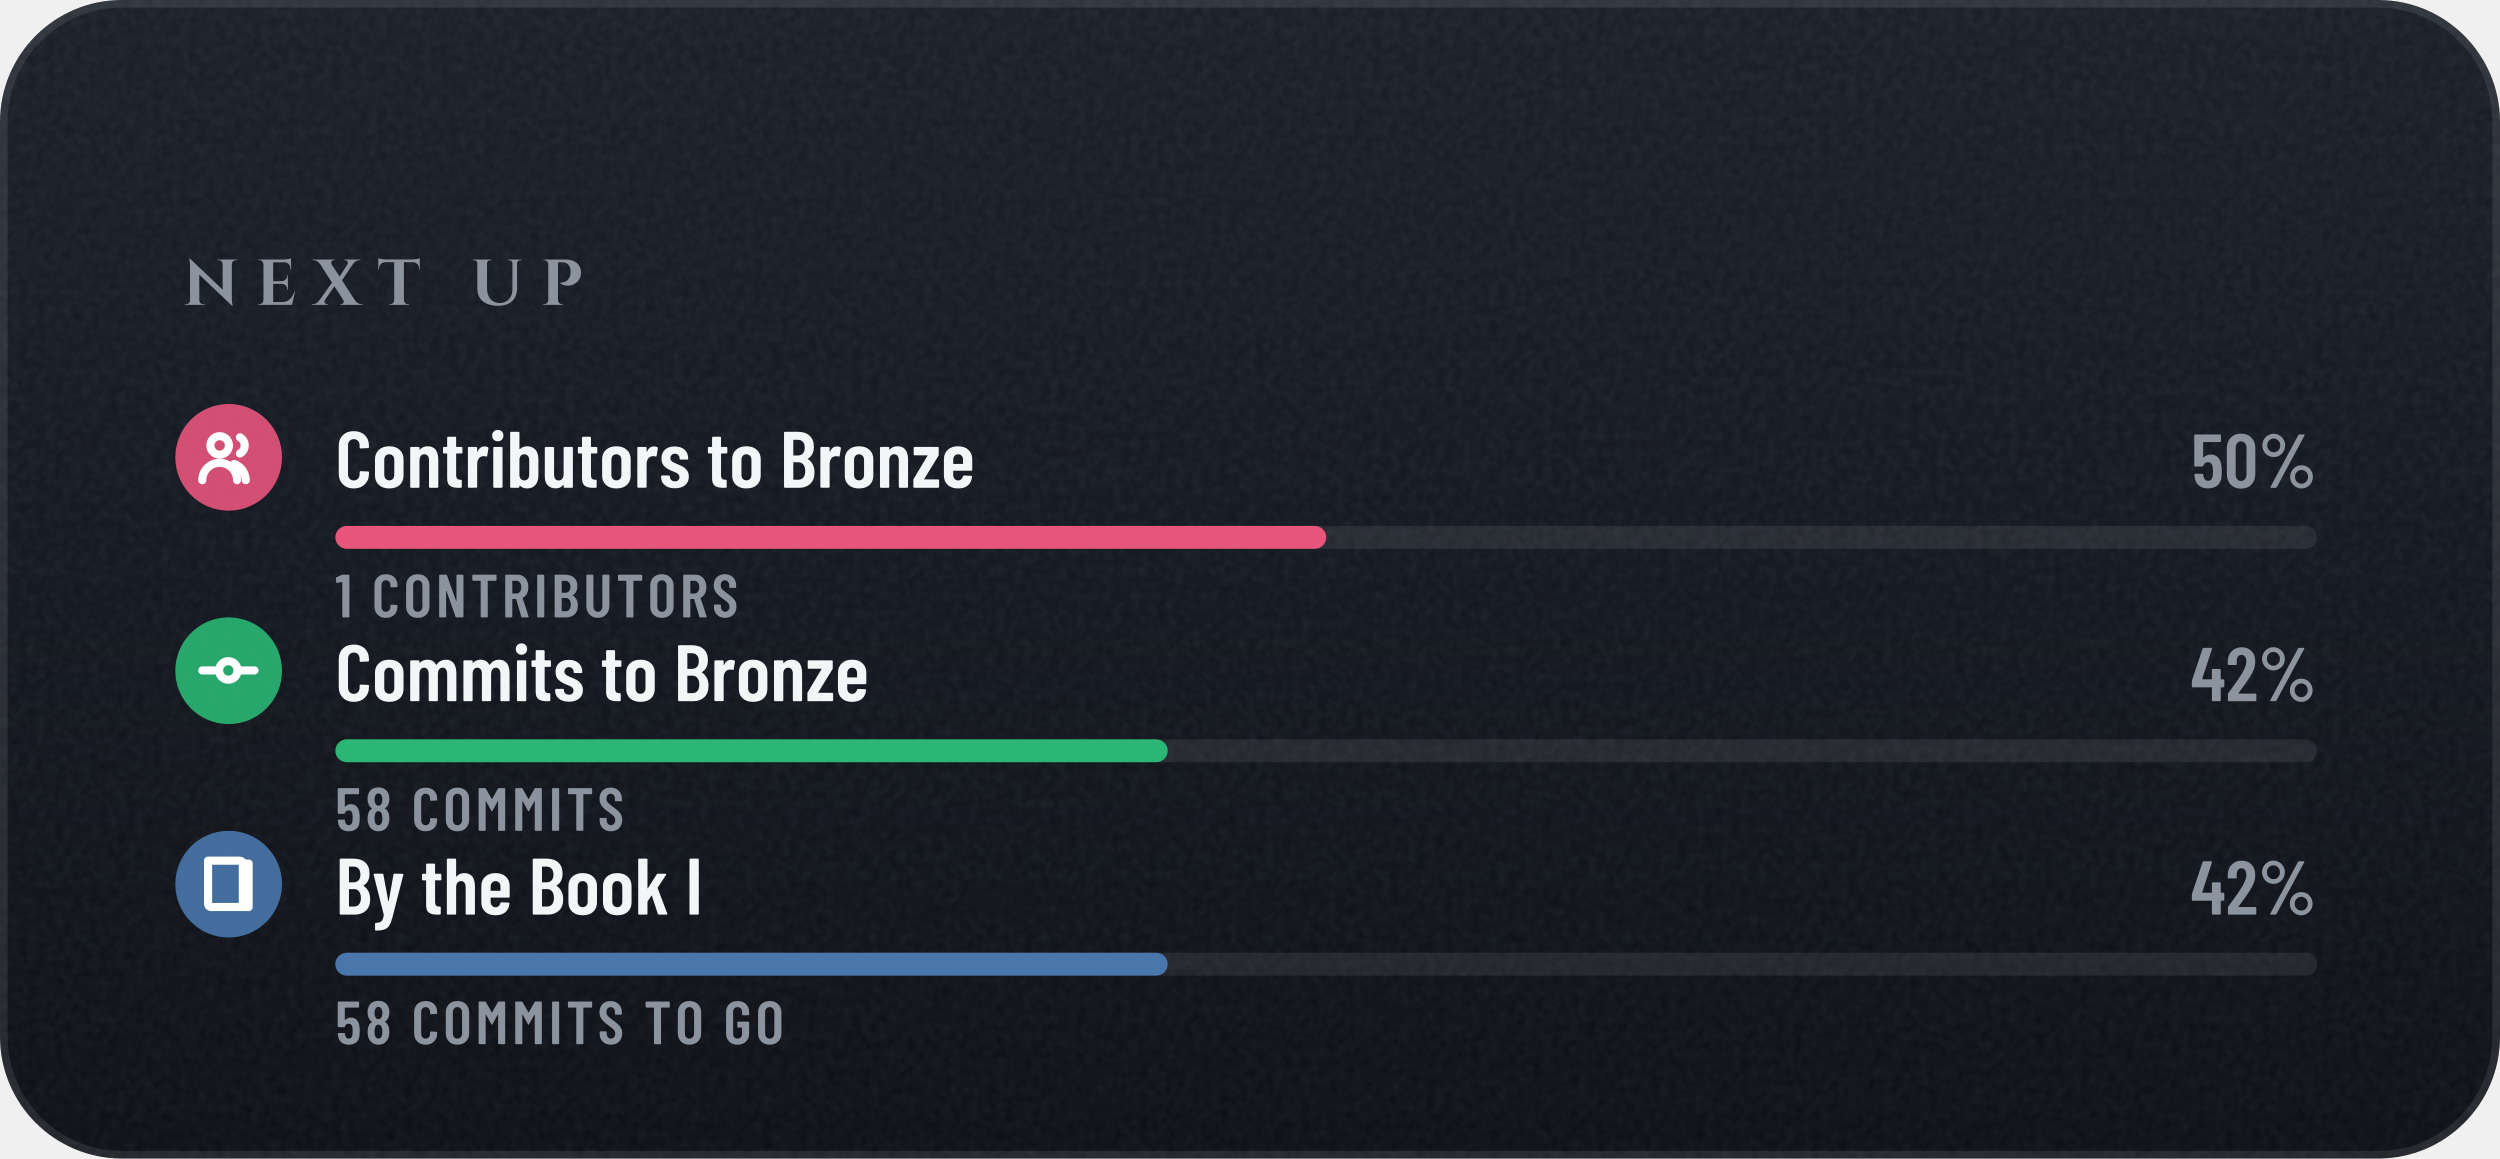
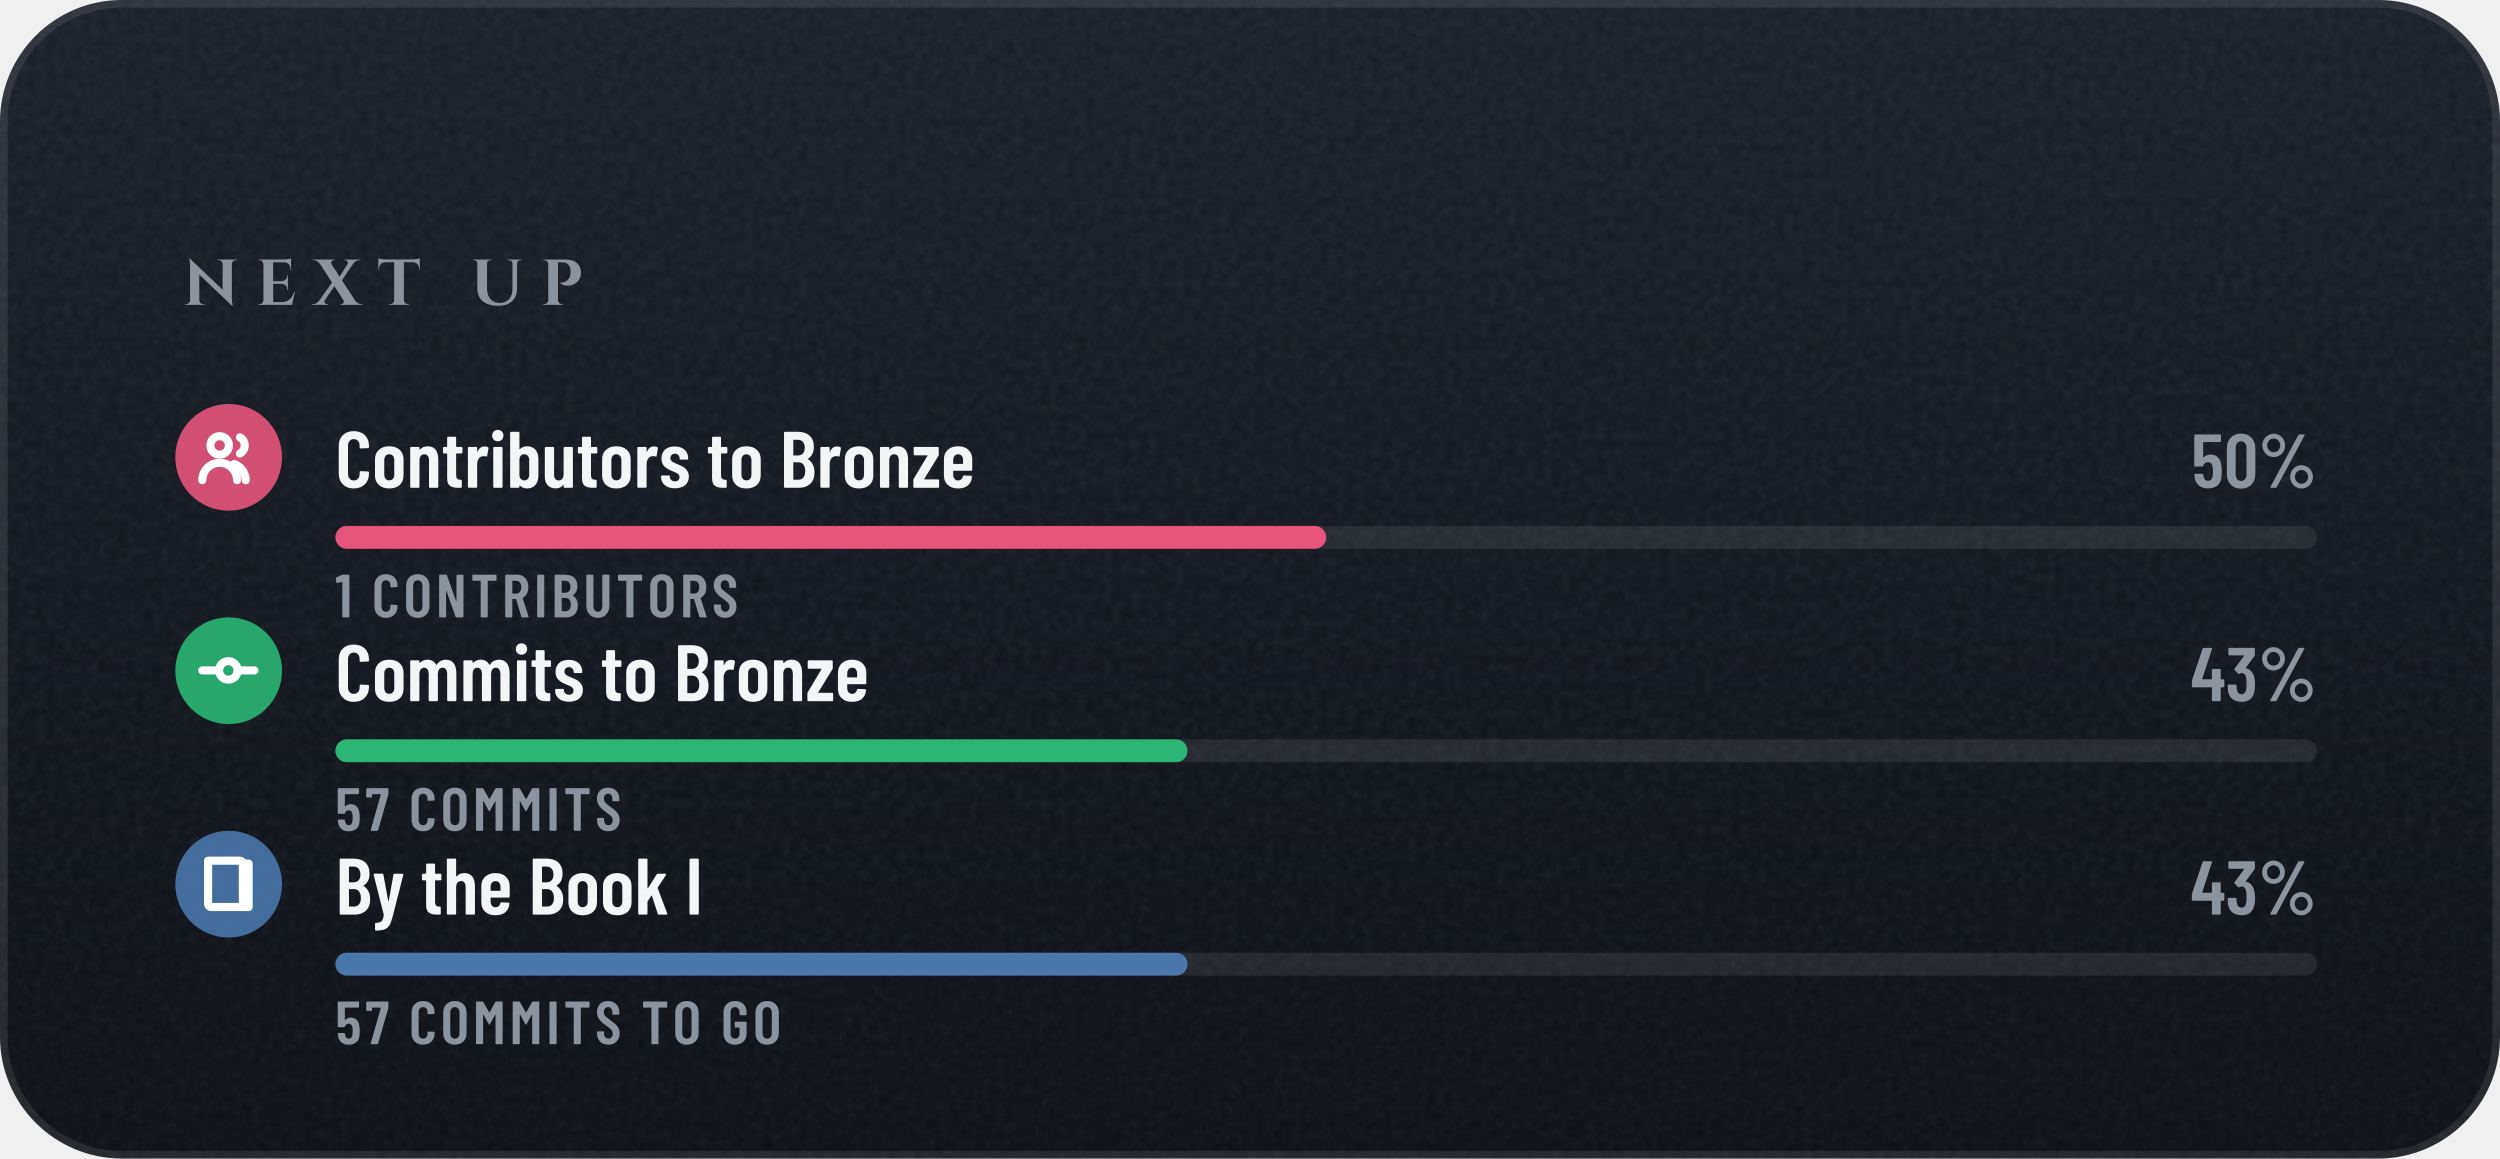
- <svg xmlns="http://www.w3.org/2000/svg" width="328" height="152" viewBox="0 0 328 152" role="img" aria-label="Next up: Contributors to Bronze 50%, Commits to Bronze 42%, By the Book I 42%">
+ <svg xmlns="http://www.w3.org/2000/svg" width="328" height="152" viewBox="0 0 328 152" role="img" aria-label="Next up: Contributors to Bronze 50%, Commits to Bronze 43%, By the Book I 43%">
  <defs>
    <linearGradient id="bg" x1="0" y1="0" x2="0" y2="1">
      <stop offset="0" stop-color="#171C26" />
      <stop offset="1" stop-color="#0A0D13" />
    </linearGradient>
    <clipPath id="card">
      <rect width="328" height="152" rx="16" />
    </clipPath>
    <filter id="grain" x="0" y="0" width="100%" height="100%">
      <feTurbulence type="fractalNoise" baseFrequency=".85" numOctaves="2" stitchTiles="stitch" />
      <feColorMatrix values="0 0 0 0 1 0 0 0 0 1 0 0 0 0 1 0 0 0 .07 0" />
    </filter>
    <radialGradient id="glow" cx=".5" cy=".5" r=".5">
      <stop offset="0" stop-color="#5A626D" stop-opacity="0" />
      <stop offset="1" stop-color="#5A626D" stop-opacity="0" />
    </radialGradient>
    <linearGradient id="mh" x1="0" y1="0" x2="1" y2="0">
      <stop offset="0" stop-color="#252A32" />
      <stop offset="0.2" stop-color="#3A414B" />
      <stop offset="0.4" stop-color="#838B96" />
      <stop offset="0.54" stop-color="#5A626D" />
      <stop offset="0.78" stop-color="#3A414B" />
      <stop offset="1" stop-color="#252A32" />
    </linearGradient>
    <linearGradient id="md" x1="0" y1="0" x2="1" y2="1">
      <stop offset="0" stop-color="#252A32" />
      <stop offset="0.2" stop-color="#3A414B" />
      <stop offset="0.4" stop-color="#838B96" />
      <stop offset="0.54" stop-color="#5A626D" />
      <stop offset="0.78" stop-color="#3A414B" />
      <stop offset="1" stop-color="#252A32" />
    </linearGradient>
    <linearGradient id="mdr" x1="1" y1="1" x2="0" y2="0">
      <stop offset="0" stop-color="#252A32" />
      <stop offset="0.2" stop-color="#3A414B" />
      <stop offset="0.4" stop-color="#838B96" />
      <stop offset="0.54" stop-color="#5A626D" />
      <stop offset="0.78" stop-color="#3A414B" />
      <stop offset="1" stop-color="#252A32" />
    </linearGradient>
    <linearGradient id="dia" x1="0" y1="0" x2="1" y2="0">
      <stop offset="0" stop-color="#6CCBFF" />
      <stop offset=".5" stop-color="#C4B2FF" />
      <stop offset="1" stop-color="#F29BDD" />
    </linearGradient>
    <linearGradient id="pb" x1="0" y1="0" x2="1" y2="0">
      <stop offset="0" stop-color="#8F5125" />
      <stop offset="1" stop-color="#F5C69A" />
    </linearGradient>
    <linearGradient id="shg" x1="0" y1="0" x2="1" y2="0">
      <stop offset="0" stop-color="#FFFFFF" stop-opacity="0" />
      <stop offset=".5" stop-color="#FFFFFF" stop-opacity=".6" />
      <stop offset="1" stop-color="#FFFFFF" stop-opacity="0" />
    </linearGradient>
  </defs>
  <g clip-path="url(#card)">
    <rect width="328" height="152" fill="url(#bg)" />
    <rect width="328" height="152" filter="url(#grain)" />
  </g>
  <rect x=".5" y=".5" width="327" height="151" rx="15.5" fill="none" stroke="#FFFFFF" stroke-opacity=".09" />
  <g transform="translate(24 40) scale(0.0085 -0.0085)" fill="#8B949E">
    <use href="#s78" x="0" />
    <use href="#s69" x="1124" />
    <use href="#s88" x="2015" />
    <use href="#s84" x="3002" />
    <use href="#s85" x="4437" />
    <use href="#s80" x="5517" />
  </g>
  <circle cx="30" cy="60" r="7" fill="#E7557C" fill-opacity=".9" />
  <g transform="translate(25.4 55.4) scale(0.38)" fill="none" stroke="#FFFFFF" stroke-width="2.8" stroke-linecap="round" stroke-linejoin="round">
    <circle cx="9" cy="8" r="3.2" />
    <path d="M3 20a6 6 0 0 1 12 0M16 5.2a3.2 3.2 0 0 1 0 5.6M18 20a6 6 0 0 0-4-5.6" />
  </g>
  <g transform="translate(44 64) scale(0.0105 -0.0105)" fill="#F3F5F7">
    <use href="#m67" x="0" />
    <use href="#m111" x="457" />
    <use href="#m110" x="889" />
    <use href="#m116" x="1328" />
    <use href="#m114" x="1610" />
    <use href="#m105" x="1923" />
    <use href="#m98" x="2138" />
    <use href="#m117" x="2575" />
    <use href="#m116" x="3013" />
    <use href="#m111" x="3295" />
    <use href="#m114" x="3727" />
    <use href="#m115" x="4040" />
    <use href="#m116" x="4638" />
    <use href="#m111" x="4920" />
    <use href="#m66" x="5552" />
    <use href="#m114" x="6014" />
    <use href="#m111" x="6327" />
    <use href="#m110" x="6759" />
    <use href="#m122" x="7198" />
    <use href="#m101" x="7566" />
  </g>
  <g transform="translate(287.5 64) scale(0.01 -0.01)" fill="#8B949E">
    <use href="#m53" x="0" />
    <use href="#m48" x="428" />
    <use href="#m37" x="878" />
  </g>
  <rect x="44" y="69" width="260" height="3" rx="1.5" fill="#FFFFFF" fill-opacity=".08" />
  <rect x="44" y="69" width="130" height="3" rx="1.5" fill="#E7557C" />
  <g transform="translate(44 81) scale(0.008 -0.008)" fill="#8B949E">
    <use href="#m49" x="0" />
    <use href="#m67" x="599" />
    <use href="#m79" x="1118" />
    <use href="#m78" x="1648" />
    <use href="#m84" x="2218" />
    <use href="#m82" x="2732" />
    <use href="#m73" x="3256" />
    <use href="#m66" x="3542" />
    <use href="#m85" x="4066" />
    <use href="#m84" x="4607" />
    <use href="#m79" x="5122" />
    <use href="#m82" x="5651" />
    <use href="#m83" x="6174" />
  </g>
  <circle cx="30" cy="88" r="7" fill="#2BB675" fill-opacity=".9" />
  <g transform="translate(25.4 83.4) scale(0.38)" fill="none" stroke="#FFFFFF" stroke-width="2.8" stroke-linecap="round" stroke-linejoin="round">
    <circle cx="12" cy="12" r="3.2" />
    <path d="M3 12h5.8M15.2 12H21" />
  </g>
  <g transform="translate(44 92) scale(0.0105 -0.0105)" fill="#F3F5F7">
    <use href="#m67" x="0" />
    <use href="#m111" x="457" />
    <use href="#m109" x="889" />
    <use href="#m109" x="1554" />
    <use href="#m105" x="2219" />
    <use href="#m116" x="2434" />
    <use href="#m115" x="2716" />
    <use href="#m116" x="3314" />
    <use href="#m111" x="3596" />
    <use href="#m66" x="4228" />
    <use href="#m114" x="4690" />
    <use href="#m111" x="5003" />
    <use href="#m110" x="5435" />
    <use href="#m122" x="5874" />
    <use href="#m101" x="6242" />
  </g>
  <g transform="translate(287.4 92) scale(0.01 -0.01)" fill="#8B949E">
    <use href="#m52" x="0" />
-     <use href="#m50" x="459" />
-     <use href="#m37" x="884" />
+     <use href="#m51" x="459" />
+     <use href="#m37" x="885" />
  </g>
  <rect x="44" y="97" width="260" height="3" rx="1.5" fill="#FFFFFF" fill-opacity=".08" />
-   <rect x="44" y="97" width="109.2" height="3" rx="1.5" fill="#2BB675" />
+   <rect x="44" y="97" width="111.8" height="3" rx="1.5" fill="#2BB675" />
  <g transform="translate(44 109) scale(0.008 -0.008)" fill="#8B949E">
    <use href="#m53" x="0" />
-     <use href="#m56" x="490" />
-     <use href="#m67" x="1250" />
-     <use href="#m79" x="1769" />
-     <use href="#m77" x="2298" />
-     <use href="#m77" x="2899" />
-     <use href="#m73" x="3500" />
-     <use href="#m84" x="3786" />
-     <use href="#m83" x="4300" />
+     <use href="#m55" x="490" />
+     <use href="#m67" x="1208" />
+     <use href="#m79" x="1727" />
+     <use href="#m77" x="2256" />
+     <use href="#m77" x="2857" />
+     <use href="#m73" x="3458" />
+     <use href="#m84" x="3744" />
+     <use href="#m83" x="4258" />
  </g>
  <circle cx="30" cy="116" r="7" fill="#4977AB" fill-opacity=".9" />
  <g transform="translate(25.4 111.4) scale(0.38)" fill="none" stroke="#FFFFFF" stroke-width="2.8" stroke-linecap="round" stroke-linejoin="round">
    <path d="M5 4h11a1 1 0 0 1 1 1v15H6a1 1 0 0 1-1-1z" />
    <path d="M17 5h2v15h-2" />
  </g>
  <g transform="translate(44 120) scale(0.0105 -0.0105)" fill="#F3F5F7">
    <use href="#m66" x="0" />
    <use href="#m121" x="462" />
    <use href="#m116" x="1065" />
    <use href="#m104" x="1347" />
    <use href="#m101" x="1786" />
    <use href="#m66" x="2412" />
    <use href="#m111" x="2874" />
    <use href="#m111" x="3306" />
    <use href="#m107" x="3738" />
    <use href="#m73" x="4371" />
  </g>
  <g transform="translate(287.4 120) scale(0.01 -0.01)" fill="#8B949E">
    <use href="#m52" x="0" />
-     <use href="#m50" x="459" />
-     <use href="#m37" x="884" />
+     <use href="#m51" x="459" />
+     <use href="#m37" x="885" />
  </g>
  <rect x="44" y="125" width="260" height="3" rx="1.5" fill="#FFFFFF" fill-opacity=".08" />
-   <rect x="44" y="125" width="109.2" height="3" rx="1.5" fill="#4977AB" />
+   <rect x="44" y="125" width="111.8" height="3" rx="1.5" fill="#4977AB" />
  <g transform="translate(44 137) scale(0.008 -0.008)" fill="#8B949E">
    <use href="#m53" x="0" />
-     <use href="#m56" x="490" />
-     <use href="#m67" x="1250" />
-     <use href="#m79" x="1769" />
-     <use href="#m77" x="2298" />
-     <use href="#m77" x="2899" />
-     <use href="#m73" x="3500" />
-     <use href="#m84" x="3786" />
-     <use href="#m83" x="4300" />
-     <use href="#m84" x="5060" />
-     <use href="#m79" x="5574" />
-     <use href="#m71" x="6366" />
-     <use href="#m79" x="6890" />
+     <use href="#m55" x="490" />
+     <use href="#m67" x="1208" />
+     <use href="#m79" x="1727" />
+     <use href="#m77" x="2256" />
+     <use href="#m77" x="2857" />
+     <use href="#m73" x="3458" />
+     <use href="#m84" x="3744" />
+     <use href="#m83" x="4258" />
+     <use href="#m84" x="5018" />
+     <use href="#m79" x="5532" />
+     <use href="#m71" x="6324" />
+     <use href="#m79" x="6848" />
  </g>
  <defs>
    <path id="m37" d="M54 557Q54 598 74 633Q94 668 128 688Q163 709 204 709Q244 709 278 688Q313 668 333 633Q353 598 353 557Q353 515 333 480Q313 445 279 424Q245 404 204 404Q163 404 128 424Q94 445 74 480Q54 515 54 557ZM162 14 526 692Q530 700 541 700H599Q606 700 608 696Q610 692 607 686L243 8Q239 0 228 0H170Q163 0 161 4Q159 8 162 14ZM289 557Q289 594 264 620Q239 647 204 647Q168 647 143 621Q118 595 118 557Q118 519 143 492Q168 466 204 466Q240 466 264 492Q289 519 289 557ZM419 144Q419 185 439 220Q459 255 493 276Q527 296 568 296Q609 296 643 276Q677 255 697 220Q717 185 717 144Q717 102 697 67Q677 32 643 12Q609 -9 568 -9Q527 -9 493 12Q459 32 439 67Q419 102 419 144ZM654 144Q654 182 629 208Q604 234 568 234Q532 234 507 208Q482 182 482 144Q482 106 507 80Q532 53 568 53Q604 53 629 80Q654 106 654 144Z" />
    <path id="m48" d="M38 183V517Q38 604 89 658Q140 711 224 711Q309 711 360 658Q412 604 412 517V183Q412 96 360 42Q309 -11 224 -11Q140 -11 89 42Q38 96 38 183ZM296 176V524Q296 563 276 586Q257 610 224 610Q192 610 173 586Q154 563 154 524V176Q154 137 173 114Q192 90 224 90Q257 90 276 114Q296 137 296 176Z" />
    <path id="m49" d="M122 700H218Q223 700 226 696Q230 693 230 688V12Q230 7 226 4Q223 0 218 0H126Q121 0 118 4Q114 7 114 12V576Q114 578 112 580Q111 582 109 581L27 565H24Q13 565 13 576L10 643Q10 653 18 657L107 697Q114 700 122 700Z" />
-     <path id="m50" d="M173 100H392Q397 100 400 96Q404 93 404 88V12Q404 7 400 4Q397 0 392 0H43Q38 0 34 4Q31 7 31 12V92Q31 101 36 107L75 160Q114 212 152 266Q189 320 215 363Q273 459 273 522Q273 562 256 585Q238 608 209 608Q180 608 163 586Q146 563 147 526V487Q147 482 144 478Q140 475 135 475H41Q36 475 32 478Q29 482 29 487V530Q33 610 84 659Q134 708 214 708Q293 708 342 656Q390 605 390 521Q390 471 373 422Q356 373 319 317Q294 277 260 229Q225 181 214 166Q184 126 170 106Q168 104 169 102Q170 100 173 100Z" />
+     <path id="m51" d="M387 218Q387 169 380 134Q368 66 326 29Q283 -8 210 -8Q134 -8 86 32Q38 73 32 143Q30 165 28 207Q28 219 40 219H132Q144 219 144 207Q146 173 148 156Q153 125 169 108Q185 92 210 92Q234 92 250 108Q266 123 271 152Q276 182 276 230Q276 281 269 315Q263 341 248 355Q233 369 210 369Q195 369 183 360Q177 356 174 356Q172 356 166 360L119 408Q115 412 115 417Q115 421 118 425L243 595Q245 597 244 599Q242 601 239 601H49Q44 601 40 604Q37 608 37 613V688Q37 693 40 696Q44 700 49 700H373Q378 700 382 696Q385 693 385 688V609Q385 602 380 594L266 438Q262 432 268 431Q309 426 338 392Q368 358 378 307Q387 267 387 218Z" />
    <path id="m52" d="M443 275V194Q443 189 440 186Q436 182 431 182H401Q396 182 396 177V12Q396 7 392 4Q389 0 384 0H292Q287 0 284 4Q280 7 280 12V177Q280 182 275 182H29Q24 182 20 186Q17 189 17 194V259Q17 268 19 274L158 690Q161 700 171 700H271Q277 700 280 696Q283 693 281 686L153 293Q152 287 157 287H275Q280 287 280 292V412Q280 417 284 420Q287 424 292 424H384Q389 424 392 420Q396 417 396 412V292Q396 287 401 287H431Q436 287 440 284Q443 280 443 275Z" />
    <path id="m53" d="M400 216Q400 175 396 146Q391 72 344 32Q297 -8 219 -8Q145 -8 99 30Q53 68 43 144L40 172Q40 184 52 184H144Q156 184 157 172Q157 166 159 154Q171 92 219 92Q244 92 260 108Q275 124 280 153Q284 178 284 217Q284 254 278 281Q273 307 258 322Q242 336 219 336Q171 336 157 290Q154 279 144 279H51Q46 279 42 282Q39 286 39 291V688Q39 693 42 696Q46 700 51 700H377Q382 700 386 696Q389 693 389 688V612Q389 607 386 604Q382 600 377 600H160Q155 600 155 595V400Q155 397 157 396Q159 396 161 398Q178 416 202 426Q227 437 254 437Q314 437 350 398Q387 360 394 290Q400 259 400 216Z" />
-     <path id="m56" d="M325 364Q358 345 375 306Q396 259 396 200Q396 147 380 107Q360 53 318 22Q275 -8 216 -8Q158 -8 116 22Q73 52 53 106Q38 148 38 200Q38 259 56 301Q71 341 109 363Q113 366 109 369Q76 390 58 427Q38 470 38 523Q38 581 58 620Q78 664 120 688Q161 712 216 712Q270 712 312 688Q353 665 374 621Q396 579 396 523Q396 471 376 429Q358 392 325 371Q319 367 325 364ZM159 559Q152 541 152 513Q152 483 162 456Q169 435 183 423Q197 411 216 411Q237 411 252 424Q266 436 273 459Q281 483 281 513Q281 547 271 568Q264 589 250 600Q236 612 216 612Q198 612 184 602Q171 591 164 573ZM281 206Q281 244 272 271Q266 295 252 308Q237 322 216 322Q195 322 180 308Q166 294 160 268Q152 242 152 208Q152 177 158 151Q163 123 178 108Q194 92 216 92Q239 92 255 108Q271 124 276 153Q281 180 281 206Z" />
+     <path id="m55" d="M90 13 255 594Q257 600 251 600H116Q111 600 111 595V559Q111 554 108 550Q104 547 99 547H28Q23 547 20 550Q16 554 16 559L17 688Q17 693 20 696Q24 700 29 700H368Q373 700 376 696Q380 693 380 688V607Q380 603 378 593L211 10Q208 0 197 0H100Q87 0 90 13Z" />
    <path id="m66" d="M242 0H66Q61 0 58 4Q54 7 54 12V688Q54 693 58 696Q61 700 66 700H224Q319 700 373 652Q427 604 427 512Q427 409 354 365Q349 362 352 359Q391 334 413 292Q435 250 435 192Q435 100 382 50Q328 0 242 0ZM170 595V409Q170 404 175 404H226Q267 404 290 429Q313 454 313 500Q313 548 290 574Q267 600 226 600H175Q170 600 170 595ZM319 208Q319 260 296 290Q273 319 233 319H175Q170 319 170 314V106Q170 101 175 101H233Q273 101 296 129Q319 157 319 208Z" />
    <path id="m67" d="M42 180V521Q42 607 94 658Q145 708 230 708Q316 708 368 658Q420 607 420 521V509Q420 504 416 500Q413 496 408 496L315 492Q303 492 303 504V529Q303 564 283 586Q263 608 230 608Q198 608 178 586Q158 564 158 529V171Q158 136 178 114Q198 92 230 92Q263 92 283 114Q303 136 303 171V196Q303 201 306 204Q310 208 315 208L408 204Q413 204 416 200Q420 197 420 192V180Q420 95 368 44Q316 -8 230 -8Q145 -8 94 44Q42 95 42 180Z" />
    <path id="m71" d="M42 173V527Q42 609 94 658Q145 708 230 708Q315 708 368 658Q420 609 420 526V487Q420 482 416 478Q413 475 408 475H316Q311 475 308 478Q304 482 304 487V528Q304 564 284 586Q263 608 230 608Q197 608 177 586Q157 564 157 528V172Q157 136 177 114Q197 92 230 92Q263 92 284 114Q304 136 304 172V268Q304 273 299 273H238Q233 273 230 276Q226 280 226 285V358Q226 363 230 366Q233 370 238 370H408Q413 370 416 366Q420 363 420 358V173Q420 91 368 42Q315 -8 230 -8Q145 -8 94 42Q42 91 42 173Z" />
    <path id="m73" d="M54 12V688Q54 693 58 696Q61 700 66 700H158Q163 700 166 696Q170 693 170 688V12Q170 7 166 4Q163 0 158 0H66Q61 0 58 4Q54 7 54 12Z" />
    <path id="m77" d="M383 700H475Q480 700 484 696Q487 693 487 688V12Q487 7 484 4Q480 0 475 0H383Q378 0 374 4Q371 7 371 12V484Q371 488 369 488Q367 488 365 485L278 327Q273 319 269 319Q265 319 260 327L173 485Q171 488 169 488Q167 488 167 484V12Q167 7 164 4Q160 0 155 0H63Q58 0 54 4Q51 7 51 12V688Q51 693 54 696Q58 700 63 700H155Q165 700 170 692L267 521Q270 517 273 521L368 692Q373 700 383 700Z" />
    <path id="m78" d="M350 700H441Q446 700 450 696Q453 693 453 688V12Q453 7 450 4Q446 0 441 0H336Q326 0 323 10L174 434Q173 437 170 436Q168 436 168 433L169 12Q169 7 166 4Q162 0 157 0H66Q61 0 58 4Q54 7 54 12V688Q54 693 58 696Q61 700 66 700H169Q179 700 182 690L332 269Q333 266 336 266Q338 267 338 270V688Q338 693 342 696Q345 700 350 700Z" />
    <path id="m79" d="M42 182V518Q42 604 94 656Q147 708 233 708Q319 708 372 656Q425 604 425 518V182Q425 96 372 44Q319 -8 233 -8Q147 -8 94 44Q42 96 42 182ZM309 177V523Q309 561 288 584Q267 608 233 608Q199 608 178 584Q158 561 158 523V177Q158 139 178 116Q199 92 233 92Q267 92 288 116Q309 139 309 177Z" />
    <path id="m82" d="M318 10 233 297Q231 301 228 301H175Q170 301 170 296V12Q170 7 166 4Q163 0 158 0H66Q61 0 58 4Q54 7 54 12V688Q54 693 58 696Q61 700 66 700H254Q307 700 348 674Q388 649 410 602Q433 556 433 496Q433 434 409 389Q385 344 342 321Q338 320 339 315L437 14Q438 12 438 9Q438 0 427 0H331Q321 0 318 10ZM170 595V396Q170 391 175 391H236Q272 391 294 419Q317 447 317 495Q317 543 294 572Q272 600 236 600H175Q170 600 170 595Z" />
    <path id="m83" d="M34 173V199Q34 204 38 208Q41 211 46 211H137Q142 211 146 208Q149 204 149 199V179Q149 140 168 116Q188 92 219 92Q250 92 270 114Q290 137 290 174Q290 200 279 219Q268 238 248 255Q228 272 184 304Q134 340 104 368Q73 396 52 436Q32 475 32 527Q32 610 82 659Q132 708 214 708Q297 708 348 656Q399 605 399 520V496Q399 491 396 488Q392 484 387 484H297Q292 484 288 488Q285 491 285 496V522Q285 561 266 584Q246 608 214 608Q184 608 165 586Q146 565 146 527Q146 491 166 466Q187 441 247 397Q308 352 339 324Q370 295 387 261Q404 227 404 180Q404 95 353 44Q302 -8 219 -8Q136 -8 85 42Q34 92 34 173Z" />
    <path id="m84" d="M425 688V612Q425 607 422 604Q418 600 413 600H286Q281 600 281 595V12Q281 7 278 4Q274 0 269 0H177Q172 0 168 4Q165 7 165 12V595Q165 600 160 600H40Q35 600 32 604Q28 607 28 612V688Q28 693 32 696Q35 700 40 700H413Q418 700 422 696Q425 693 425 688Z" />
    <path id="m85" d="M50 194V688Q50 693 54 696Q57 700 62 700H154Q159 700 162 696Q166 693 166 688V182Q166 142 186 117Q206 92 239 92Q272 92 292 117Q312 142 312 182V688Q312 693 316 696Q319 700 324 700H416Q421 700 424 696Q428 693 428 688V194Q428 103 376 48Q324 -8 239 -8Q153 -8 102 48Q50 103 50 194Z" />
    <path id="m98" d="M399 357V154Q399 80 362 36Q325 -8 258 -8Q204 -8 168 27Q166 29 164 28Q162 27 162 24V12Q162 7 158 4Q155 0 150 0H58Q53 0 50 4Q46 7 46 12V688Q46 693 50 696Q53 700 58 700H150Q155 700 158 696Q162 693 162 688V486Q162 483 164 482Q167 482 170 486Q189 503 212 511Q236 519 258 519Q324 519 362 476Q399 433 399 357ZM222 419Q198 419 182 404Q166 388 162 362V149Q166 123 182 108Q198 92 222 92Q250 92 267 112Q284 131 284 163V348Q284 380 267 400Q250 419 222 419Z" />
    <path id="m101" d="M380 213H159Q154 213 154 208V163Q154 132 171 112Q188 92 215 92Q238 92 254 106Q271 121 276 144Q279 154 289 154L378 150Q383 150 386 146Q390 143 389 137Q382 67 338 30Q294 -8 215 -8Q133 -8 86 36Q38 79 38 154V357Q38 430 86 474Q133 519 215 519Q297 519 344 474Q392 430 392 357V225Q392 220 388 216Q385 213 380 213ZM154 348V303Q154 298 159 298H272Q277 298 277 303V348Q277 380 260 400Q243 419 215 419Q188 419 171 399Q154 379 154 348Z" />
    <path id="m104" d="M397 352V12Q397 7 394 4Q390 0 385 0H293Q288 0 284 4Q281 7 281 12V343Q281 379 266 399Q251 419 223 419Q194 419 178 398Q162 377 162 340V12Q162 7 158 4Q155 0 150 0H58Q53 0 50 4Q46 7 46 12V688Q46 693 50 696Q53 700 58 700H150Q155 700 158 696Q162 693 162 688V479Q162 476 164 476Q167 475 170 479Q204 519 265 519Q330 519 364 476Q397 432 397 352Z" />
    <path id="m105" d="M36 652Q36 683 56 703Q76 723 107 723Q138 723 158 703Q177 683 177 652Q177 621 157 601Q137 581 107 581Q76 581 56 601Q36 621 36 652ZM50 12V499Q50 504 54 508Q57 511 62 511H154Q159 511 162 508Q166 504 166 499V12Q166 7 162 4Q159 0 154 0H62Q57 0 54 4Q50 7 50 12Z" />
    <path id="m107" d="M46 12V688Q46 693 50 696Q53 700 58 700H150Q155 700 158 696Q162 693 162 688V332Q162 328 164 328Q166 328 168 331L277 503Q281 511 291 511H387Q394 511 396 506Q398 502 394 496L290 339Q288 335 289 332L409 14Q410 12 410 9Q410 0 399 0H304Q294 0 291 10L217 236Q216 239 214 240Q212 240 211 237L164 167Q162 163 162 161V12Q162 7 158 4Q155 0 150 0H58Q53 0 50 4Q46 7 46 12Z" />
    <path id="m109" d="M623 347V12Q623 7 620 4Q616 0 611 0H520Q515 0 512 4Q508 7 508 12V339Q508 377 493 398Q478 419 452 419Q424 419 408 398Q392 377 392 340V12Q392 7 388 4Q385 0 380 0H289Q284 0 280 4Q277 7 277 12V339Q277 377 262 398Q246 419 221 419Q193 419 177 398Q161 377 161 340V12Q161 7 158 4Q154 0 149 0H58Q53 0 50 4Q46 7 46 12V499Q46 504 50 508Q53 511 58 511H149Q154 511 158 508Q161 504 161 499V483Q161 480 163 479Q165 478 167 481Q187 501 212 510Q237 519 261 519Q335 519 370 456Q373 452 379 459Q399 491 430 505Q460 519 491 519Q556 519 590 474Q623 428 623 347Z" />
    <path id="m110" d="M397 352V12Q397 7 394 4Q390 0 385 0H293Q288 0 284 4Q281 7 281 12V343Q281 379 266 399Q251 419 223 419Q194 419 178 398Q162 377 162 340V12Q162 7 158 4Q155 0 150 0H58Q53 0 50 4Q46 7 46 12V499Q46 504 50 508Q53 511 58 511H150Q155 511 158 508Q162 504 162 499V479Q162 476 164 476Q167 475 170 479Q204 519 265 519Q330 519 364 476Q397 432 397 352Z" />
    <path id="m111" d="M38 155V356Q38 430 86 474Q134 519 216 519Q299 519 347 474Q395 430 395 356V155Q395 80 348 36Q300 -8 216 -8Q133 -8 86 36Q38 80 38 155ZM279 164V348Q279 379 262 399Q244 419 216 419Q188 419 171 400Q154 380 154 348V164Q154 132 171 112Q188 93 216 93Q244 93 262 112Q279 132 279 164Z" />
    <path id="m114" d="M297 507Q305 502 303 492L287 399Q286 387 273 392Q259 396 247 396Q235 396 225 393Q197 389 180 362Q162 334 162 296V13Q162 8 158 4Q155 1 150 1H58Q53 1 50 4Q46 8 46 13V499Q46 504 50 508Q53 511 58 511H150Q155 511 158 508Q162 504 162 499V453Q162 449 164 448Q166 448 167 452Q194 517 255 517Q282 517 297 507Z" />
    <path id="m115" d="M30 135V142Q30 147 34 150Q37 154 42 154H128Q133 154 136 150Q140 147 140 142V137Q140 113 158 97Q177 81 204 81Q230 81 245 96Q260 111 260 134Q260 154 247 168Q234 181 219 188Q204 195 165 211Q108 233 72 267Q35 301 35 368Q35 438 80 478Q124 517 200 517Q278 517 324 476Q369 434 369 364Q369 359 366 356Q362 352 357 352H273Q268 352 264 356Q261 359 261 364V370Q261 394 244 410Q228 426 203 426Q177 426 162 410Q146 393 146 370Q146 351 158 338Q170 325 185 318Q200 310 235 295Q277 278 306 262Q334 245 356 214Q377 184 377 139Q377 72 330 33Q283 -6 203 -6Q124 -6 77 32Q30 70 30 135Z" />
    <path id="m116" d="M248 429H186Q181 429 181 424V162Q181 127 194 114Q207 100 233 101H240Q245 101 248 98Q252 94 252 89V12Q252 7 248 4Q245 0 240 0H206Q138 0 104 25Q69 50 69 119V424Q69 429 64 429H29Q24 429 20 432Q17 436 17 441V499Q17 504 20 508Q24 511 29 511H64Q69 511 69 516V626Q69 631 72 634Q76 638 81 638H169Q174 638 178 634Q181 631 181 626V516Q181 511 186 511H248Q253 511 256 508Q260 504 260 499V441Q260 436 256 432Q253 429 248 429Z" />
    <path id="m117" d="M289 511H381Q386 511 390 508Q393 504 393 499V12Q393 7 390 4Q386 0 381 0H289Q284 0 280 4Q277 7 277 12V34Q277 37 275 38Q273 39 271 36Q242 -7 178 -7Q117 -7 80 30Q42 66 42 142V499Q42 504 46 508Q49 511 54 511H146Q151 511 154 508Q158 504 158 499V167Q158 92 216 92Q245 92 261 114Q277 135 277 172V499Q277 504 280 508Q284 511 289 511Z" />
    <path id="m121" d="M34 -187V-115Q34 -110 37 -106Q40 -103 44 -103Q77 -102 96 -94Q115 -87 126 -66Q138 -44 143 -3L142 3L16 499V503Q16 512 27 512H125Q137 512 138 501L199 170Q200 167 202 167Q204 167 205 170L264 501Q265 512 277 512L376 510Q390 510 387 497L253 -28Q234 -99 213 -134Q192 -169 154 -184Q116 -199 45 -199H40Q38 -199 36 -196Q34 -192 34 -187Z" />
    <path id="m122" d="M24 12V97Q24 105 28 112L200 400Q203 406 197 406H40Q35 406 32 410Q28 413 28 418V499Q28 504 32 508Q35 511 40 511H329Q334 511 338 508Q341 504 341 499V414Q341 406 337 399L160 111Q157 105 163 105H334Q339 105 342 102Q346 98 346 93V12Q346 7 342 4Q339 0 334 0H36Q31 0 28 4Q24 7 24 12Z" />
    <path id="s69" d="M606 205 560 0H42V10H55Q81 10 100 28Q118 47 119 73V627Q118 653 100 672Q81 690 55 690H42V700H423Q445 700 470 703Q494 706 515 710Q536 714 545 718V543H535V555Q535 601 508 629Q484 653 447 657H269V366H401Q438 367 462 392Q486 416 486 453V460H496V230H486V238Q486 275 462 299Q438 323 401 324H269V43H400Q450 43 488 62Q526 82 553 118Q580 155 596 205Z" />
    <path id="s78" d="M108 715 613 234V629Q612 655 594 672Q577 690 551 690H532V700H835V690H817Q792 690 774 672Q756 655 755 629V114Q755 77 758 48Q761 18 764 2L767 -14H758L252 467L253 71Q253 46 271 28Q289 10 314 10H333V0H30V10H49Q74 10 92 28Q110 46 110 71V590Q110 646 104 681L98 715Z" />
    <path id="s80" d="M122 73V627Q122 653 103 672Q84 690 58 690H46L45 700H379Q465 700 518 675Q572 650 598 606Q625 563 627 508Q629 457 610 415Q591 373 558 345Q525 317 482 304Q440 292 394 298Q349 305 306 333V343H319Q331 343 350 347Q370 351 392 362Q413 373 432 396Q451 419 461 457Q465 470 466 486Q468 503 467 517Q466 581 432 620Q399 658 338 658H272V73Q273 47 292 28Q310 10 336 10H349V0H45V10H58Q84 10 102 28Q121 47 122 73Z" />
    <path id="s84" d="M654 719V544L644 545V556Q644 603 616 630Q589 658 542 659H409V73Q410 47 428 28Q447 10 473 10H486V0H182V10H195Q221 10 240 28Q258 47 259 73V659H125Q79 658 52 630Q24 603 24 556V545L14 544V719Q24 715 44 711Q65 707 90 704Q115 701 136 701H532Q554 701 578 704Q603 707 624 711Q645 715 654 719Z" />
    <path id="s85" d="M326 700V690H310Q288 690 272 676Q257 662 257 640V260Q257 189 280 137Q304 85 348 57Q391 29 451 29Q512 29 556 56Q601 82 625 131Q649 180 649 247V640Q649 662 634 676Q618 690 596 690H580V700H790V690H774Q752 690 736 676Q721 662 721 640V253Q721 171 686 111Q652 51 588 18Q523 -14 432 -14Q326 -14 253 18Q180 51 144 110Q107 170 107 252V640Q107 662 92 676Q76 690 54 690H38V700Z" />
    <path id="s88" d="M462 72 323 288 174 70Q166 57 170 44Q173 29 185 20Q197 10 210 10H223V0H-24V10H-10Q22 10 48 28Q72 45 88 65L286 345L102 631H101Q85 654 58 672Q32 690 0 690H-14V700H326V690H314Q300 690 288 680Q277 671 274 656Q271 642 279 628L403 437L525 628Q534 642 530 656Q527 671 516 680Q505 690 491 690H479L478 700H724V690H710Q679 690 653 672Q629 656 613 636L440 379L646 62Q661 43 684 28Q711 10 742 10H756V0H415V10H428Q448 10 462 30Q475 50 462 72Z" />
  </defs>
</svg>
